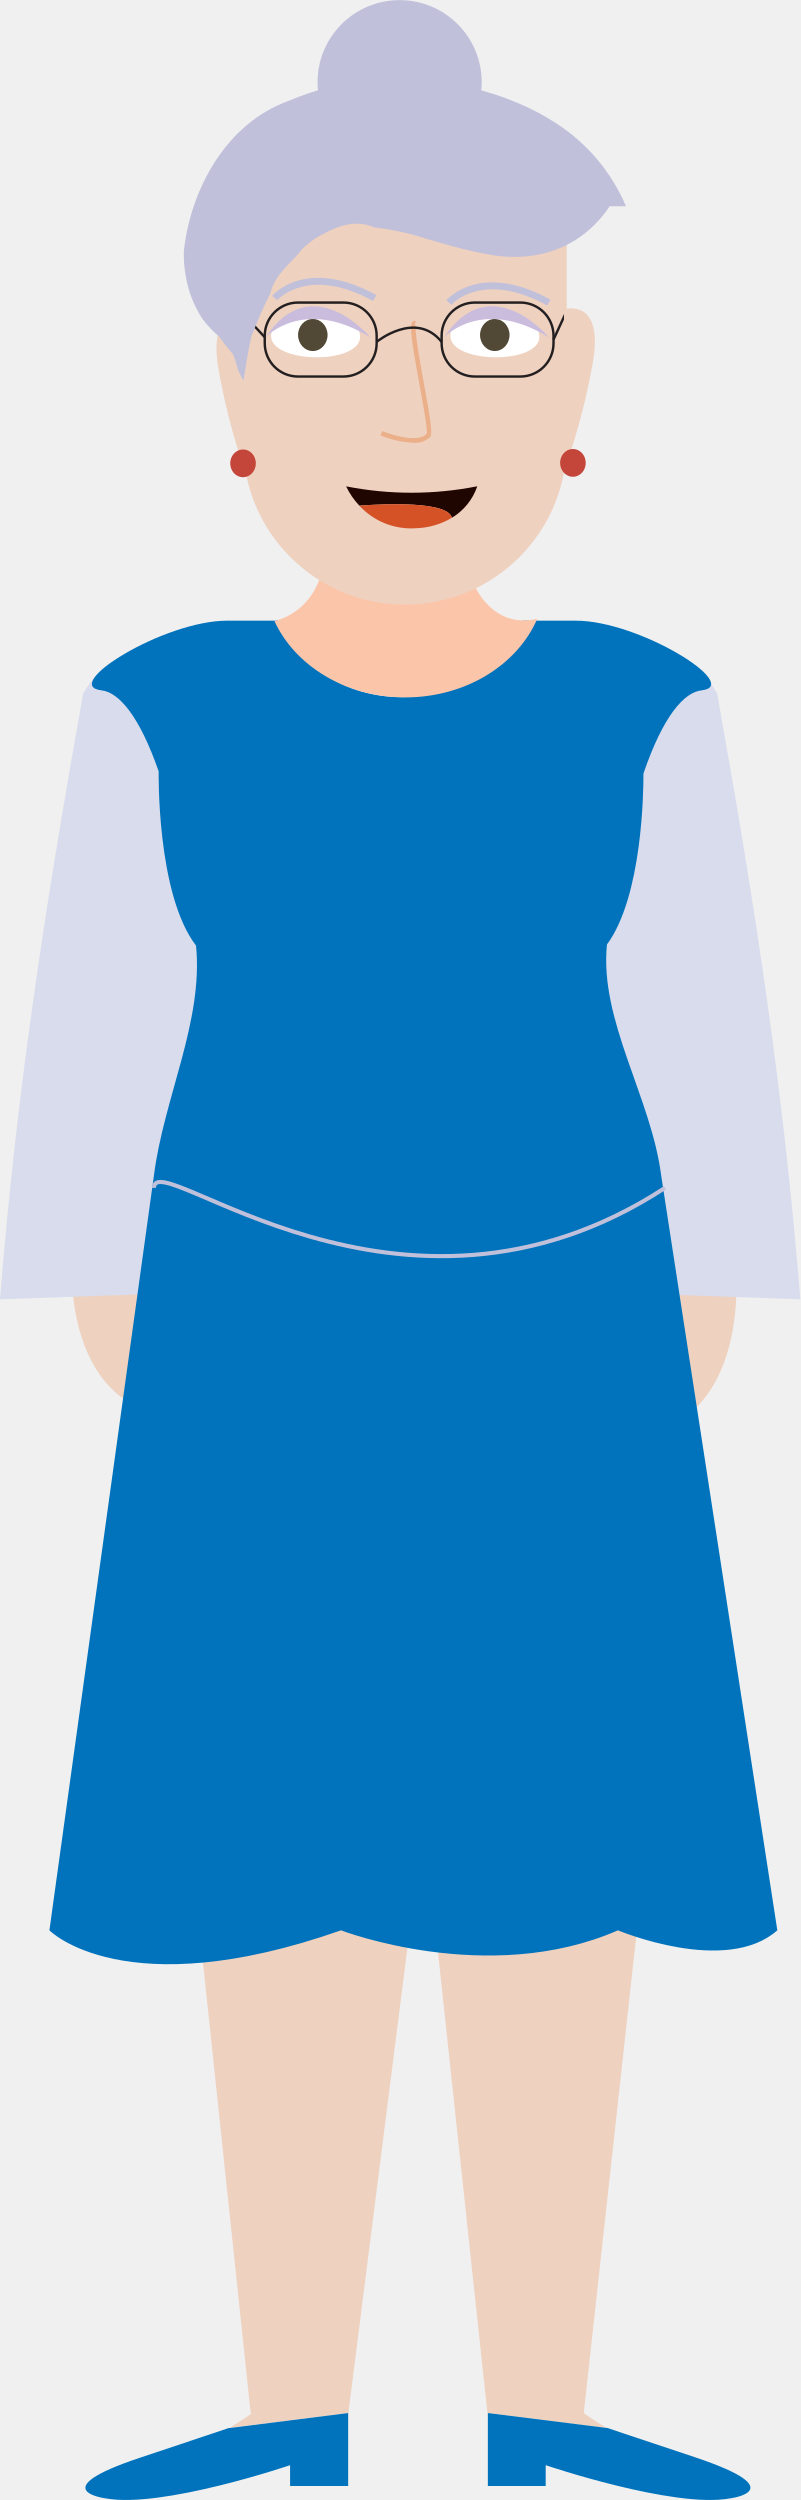
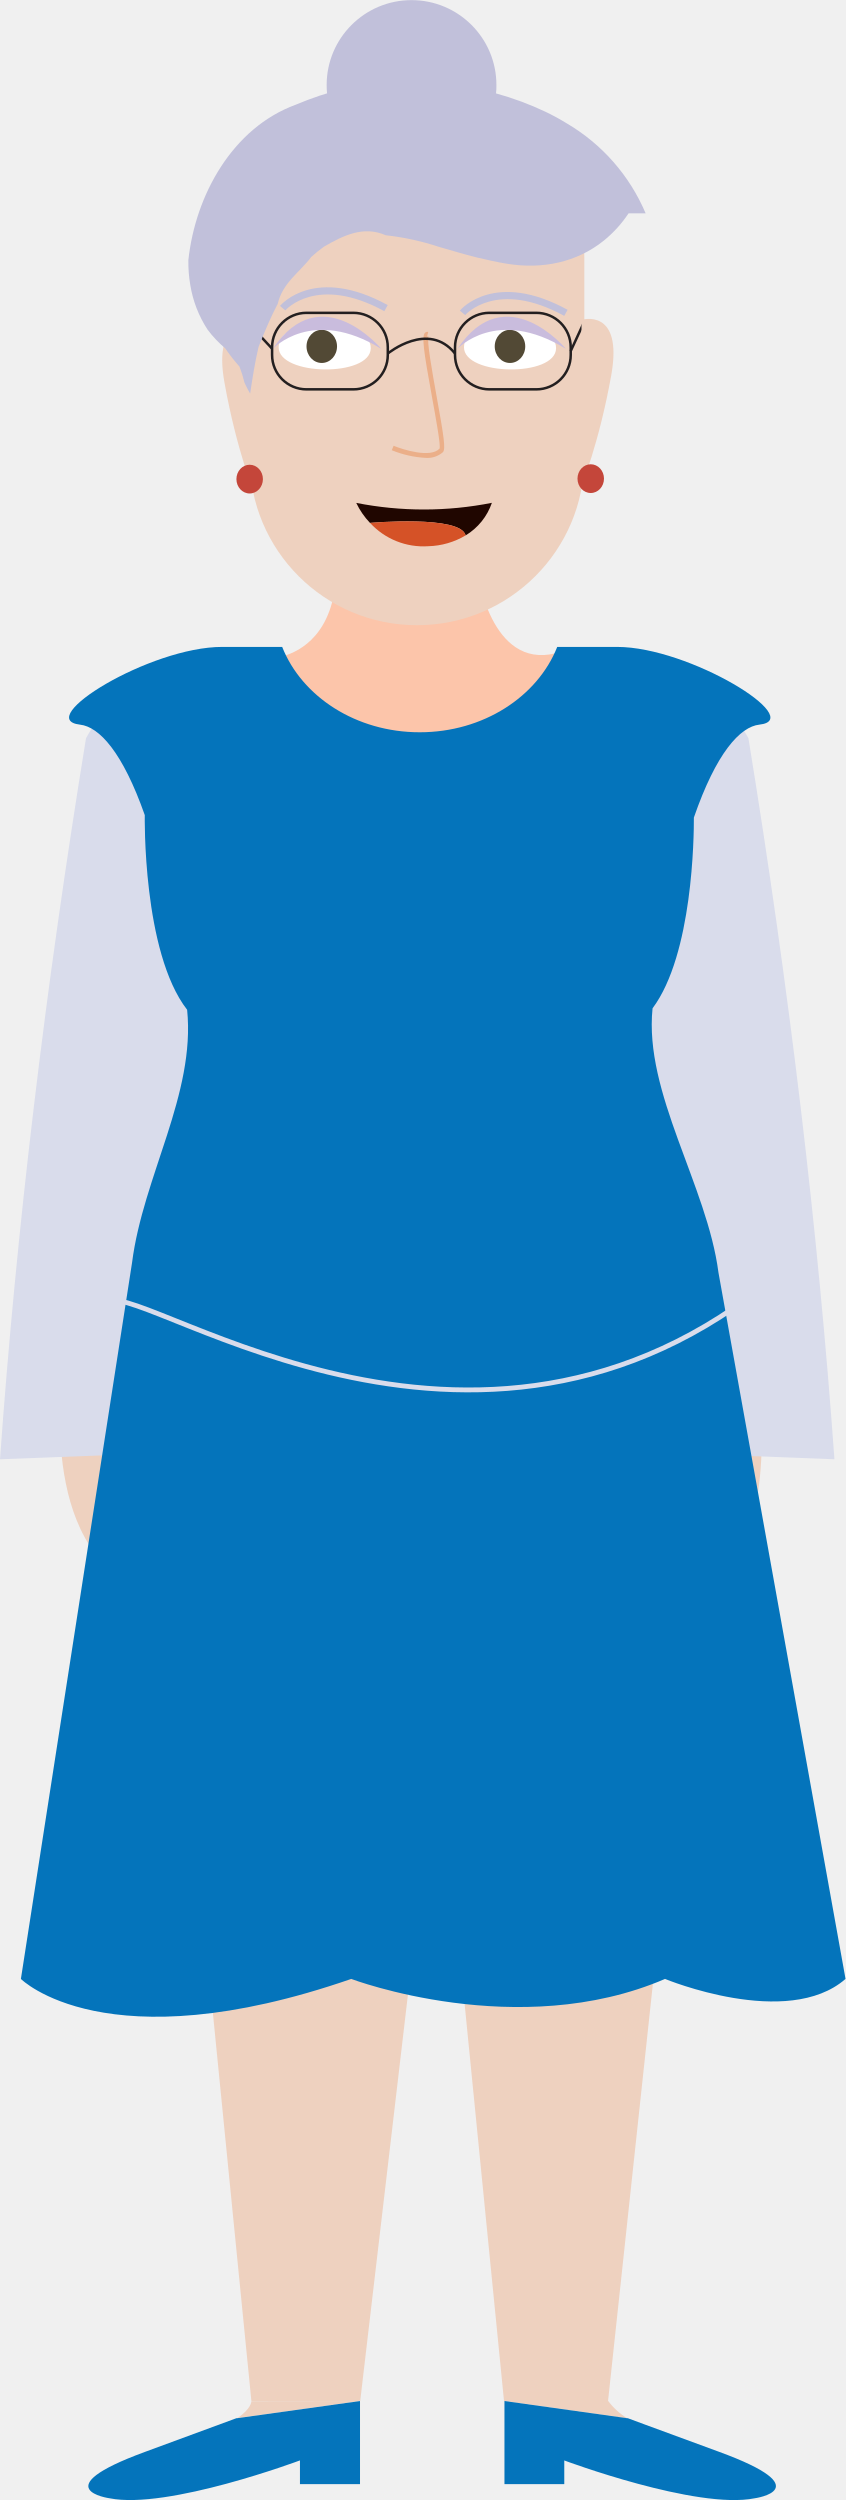
- <svg xmlns="http://www.w3.org/2000/svg" viewBox="0 0 206.7 645.68">
+ <svg xmlns="http://www.w3.org/2000/svg" viewBox="0 0 211.19 624.43">
  <defs>
-     <style>.cls-1{fill:#eed1bf;}.cls-2{fill:#d8dcec;}.cls-3{fill:#0073bc;}.cls-11,.cls-4{fill:none;stroke-miterlimit:10;}.cls-4{stroke:#c1c0db;stroke-width:1.06px;}.cls-5{fill:#fbc5aa;}.cls-6{fill:#fff;}.cls-7{fill:#514835;}.cls-8{fill:#cabcdc;}.cls-9{fill:#ebaf89;}.cls-10{fill:#c1c0db;}.cls-11{stroke:#231f20;stroke-width:0.63px;}.cls-12{fill:#c4463a;}.cls-13{fill:#200600;}.cls-14{fill:#d55227;}</style>
+     <style>.cls-1{fill:#eed1bf;}.cls-2{fill:#fcc5aa;}.cls-3{fill:#d9dceb;}.cls-4{fill:#0474bb;}.cls-11,.cls-5{fill:none;stroke-miterlimit:10;}.cls-5{stroke:#d9dceb;stroke-width:1.21px;}.cls-6{fill:#fff;}.cls-7{fill:#524935;}.cls-8{fill:#c9bcdd;}.cls-9{fill:#ebaf89;}.cls-10{fill:#c1c0da;}.cls-11{stroke:#231f20;stroke-width:0.63px;}.cls-12{fill:#c4463a;}.cls-13{fill:#200600;}.cls-14{fill:#d55227;}</style>
  </defs>
  <g id="Layer_2" data-name="Layer 2">
-     <g id="Avatar">
-       <path id="Koza" class="cls-1" d="M18.87,319.06S13,361.92,44.76,366.23V318Z" />
-       <path id="Koza-2" data-name="Koza" class="cls-1" d="M189.81,323.84s5.89,42.87-25.9,47.18V322.8Z" />
-       <path class="cls-2" d="M0,335.58l51.93-1.84V204.87s-12-56.33-30.45-25.76C11.26,236.13,4.16,283.48,0,335.58Z" />
-       <path class="cls-2" d="M206.7,335.58l-51.94-1.84V204.87s12-56.33,30.46-25.76C195.44,236.13,202.53,283.48,206.7,335.58Z" />
-       <polygon id="Hlace" class="cls-1" points="174.61 385.5 174.61 406.53 150.76 623.33 125.89 623.24 109.44 469.86 89.97 623.24 64.76 623.33 41.8 406.53 41.8 385.5 174.61 385.5" />
-       <path class="cls-3" d="M170.76,303.58c-2.56-20.11-16-40-14-59.64,9.19-12.47,9.44-39.83,9.42-44.14,5.11-15,10.54-21,15-21.5,10.8-1.21-16-18-32.47-18H135c-4.47,11.49-16.81,19.75-31.35,19.75s-26.87-8.26-31.35-19.75H58.7c-16.52,0-43.28,16.78-32.47,18,4.35.48,9.69,6.35,14.75,20.92,0,0-.58,31.67,9.65,45,1.95,19.52-8.32,39.32-10.87,59.33l-27,195s19.26,19.7,75.31,0c0,0,38.05,14.64,71.53,0,0,0,27.91,11.74,41.16,0Z" />
-       <path class="cls-4" d="M39.76,306.79c.17-11.19,63.39,44.78,132,0" />
-       <path id="Vrat" class="cls-5" d="M138.76,159.82c-5.1,11.84-18.42,20.3-34.07,20.3-15.37,0-28.5-8.17-33.8-19.69,4-1.06,12.58-5,13.09-18.93h35.3S122.52,163.48,138.76,159.82Z" />
-       <path id="Koza-3" data-name="Koza" class="cls-1" d="M89.92,623.22l-30.69,3.85c3.61-2.16,5.93-3.85,5.93-3.85Z" />
-       <path id="Koza-4" data-name="Koza" class="cls-1" d="M156.64,627.07,126,623.22h24.77S153,624.91,156.64,627.07Z" />
-       <path id="cevlje" class="cls-3" d="M89.92,623.22v18.84h-15v-5.37s-33.06,11.23-47.57,8.58c0,0-16.55-2.06,8.86-10.53,19-6.33,22.83-7.64,22.83-7.64l.17,0h0Z" />
-       <path id="cevlje-2" data-name="cevlje" class="cls-3" d="M188.51,645.27c-14.5,2.65-47.57-8.58-47.57-8.58v5.37H126V623.22l30.69,3.85h0l.17,0s3.83,1.31,22.84,7.64C205.06,643.21,188.51,645.27,188.51,645.27Z" />
-       <path id="Koza-5" data-name="Koza" class="cls-1" d="M100.47,26.6h8.2a37.7,37.7,0,0,1,37.7,37.7v50.06a41.8,41.8,0,0,1-41.8,41.8h0a41.8,41.8,0,0,1-41.8-41.8V64.3A37.7,37.7,0,0,1,100.47,26.6Z" />
-       <path class="cls-6" d="M93,87c.09-8-22.94-8.35-23-.31C69.91,93.93,92.94,94.24,93,87Z" />
-       <path class="cls-6" d="M139.31,87c.09-8-22.94-8.35-23-.31C116.2,93.93,139.23,94.24,139.31,87Z" />
-       <ellipse class="cls-7" cx="80.79" cy="86.52" rx="3.81" ry="4.14" />
-       <ellipse class="cls-7" cx="127.79" cy="86.52" rx="3.81" ry="4.14" />
-       <path id="Oci" class="cls-8" d="M68.56,87.14s9.78-10.67,27.09,0C95.65,87.14,80.6,69.06,68.56,87.14Z" />
-       <path id="Oci-2" data-name="Oci" class="cls-8" d="M114.67,87.14s9.78-10.67,27.09,0C141.76,87.14,126.71,69.06,114.67,87.14Z" />
+     <g id="Layer_1-2" data-name="Layer 1">
+       <path id="Koza" class="cls-1" d="M15.41,346.3S9.52,393.48,41.3,398.22V345.15Z" />
+       <path id="Koza-2" data-name="Koza" class="cls-1" d="M189.81,351.57s5.89,47.18-25.9,51.92V350.42Z" />
+       <path id="Vrat" class="cls-2" d="M138.76,163.17c-5.1,13-18.42,22.34-34.07,22.34-15.37,0-28.5-9-33.8-21.68,4-1.16,12.58-5.44,13.09-20.83h35.3S122.52,167.19,138.76,163.17Z" />
+       <path class="cls-3" d="M0,364.49l51.93-2V212.76s-12-62-30.45-28.36Q6.15,278.54,0,364.49Z" />
+       <path class="cls-3" d="M208.42,364.49l-51.94-2V212.76s12-62,30.46-28.36Q202.27,278.54,208.42,364.49Z" />
+       <path id="Koza-3" data-name="Koza" class="cls-1" d="M89.92,599.71,59.23,604c3.61-2.38,3.56-4.25,3.56-4.25Z" />
+       <path id="Koza-4" data-name="Koza" class="cls-1" d="M156.64,604,126,599.71h25.92A16.68,16.68,0,0,0,156.64,604Z" />
+       <path id="cevlje" class="cls-4" d="M89.92,599.71v20.75h-15v-5.92S41.87,626.91,27.36,624c0,0-16.55-2.27,8.86-11.59,19-7,22.83-8.41,22.83-8.41l.17,0h0Z" />
+       <path id="cevlje-2" data-name="cevlje" class="cls-4" d="M188.51,624c-14.5,2.92-47.57-9.45-47.57-9.45v5.92H126V599.71L156.64,604h0l.17,0s3.83,1.44,22.84,8.41C205.06,621.72,188.51,624,188.51,624Z" />
+       <polygon id="Hlace" class="cls-1" points="174.61 359.79 174.61 388.21 151.87 599.71 125.89 599.71 109.44 433.95 89.97 599.71 62.79 599.71 41.8 388.21 41.8 359.79 174.61 359.79" />
+       <path id="Obleka" class="cls-4" d="M179.45,317.85c-2.81-21.72-18.64-44.86-16.46-66,10.06-13.46,10.34-43,10.32-47.65,5.6-16.18,11.54-22.68,16.38-23.21,11.84-1.3-17.48-19.41-35.57-19.41H139.18c-4.9,12.4-18.43,21.32-34.35,21.32s-29.44-8.92-34.35-21.32H55.55C37.45,161.54,8.13,179.65,20,181c4.78.53,10.63,6.87,16.16,22.59,0,0-.63,34.19,10.58,48.62,2.13,21.07-11,41.59-13.76,63.19L5.22,494.28s21.11,21.26,82.51,0c0,0,41.69,15.8,78.37,0,0,0,30.57,12.67,45.09,0Z" />
+       <path class="cls-5" d="M26.21,326.56c.18-13.08,81,52.32,157.25,0" />
+       <path id="Koza-5" data-name="Koza" class="cls-1" d="M100.05,26.6h8.2a37.7,37.7,0,0,1,37.7,37.7v50.06a41.8,41.8,0,0,1-41.8,41.8h0a41.8,41.8,0,0,1-41.8-41.8V64.3a37.7,37.7,0,0,1,37.7-37.7Z" />
+       <path class="cls-6" d="M92.6,87c.1-8-22.93-8.35-23-.31C69.49,93.93,92.52,94.24,92.6,87Z" />
+       <path class="cls-6" d="M138.89,87c.09-8-22.94-8.35-23-.31C115.78,93.93,138.81,94.24,138.89,87Z" />
+       <ellipse class="cls-7" cx="80.37" cy="86.52" rx="3.81" ry="4.14" />
+       <ellipse class="cls-7" cx="127.38" cy="86.52" rx="3.81" ry="4.14" />
+       <path id="Oci" class="cls-8" d="M68.14,87.14s9.79-10.67,27.1,0C95.24,87.14,80.19,69.06,68.14,87.14Z" />
+       <path id="Oci-2" data-name="Oci" class="cls-8" d="M114.25,87.14s9.79-10.67,27.1,0C141.35,87.14,126.29,69.06,114.25,87.14Z" />
      <g id="Nos">
-         <path class="cls-9" d="M106.68,114.36a25.86,25.86,0,0,1-8.42-1.91l.47-1.11c2.43,1,9.24,3.13,11.47.7.32-.83-.91-7.54-1.9-12.94-2.1-11.49-2.61-15.2-1.7-16a.82.82,0,0,1,.78-.19l-.3,1.16a.39.39,0,0,0,.38-.14c-.54,1,.94,9.1,2,15,1.86,10.16,2.29,13.22,1.6,14A5.8,5.8,0,0,1,106.68,114.36Z" />
+         <path class="cls-9" d="M106.26,114.36a25.77,25.77,0,0,1-8.41-1.91l.46-1.11c2.44,1,9.25,3.13,11.48.7.31-.83-.92-7.54-1.9-12.94-2.1-11.49-2.61-15.2-1.71-16a.82.82,0,0,1,.78-.19l-.3,1.16a.39.39,0,0,0,.38-.14c-.53,1,.95,9.1,2,15,1.85,10.16,2.29,13.22,1.6,14A5.83,5.83,0,0,1,106.26,114.36Z" />
      </g>
-       <path id="Obrve" class="cls-10" d="M96.37,77.73c-16.87-9.24-24.67-.29-24.74-.2l-1.34-1.12c.36-.42,8.81-10.12,26.91-.21Z" />
-       <path id="Obrve-2" data-name="Obrve" class="cls-10" d="M141.35,78.9c-16.87-9.24-24.67-.29-24.74-.2l-1.34-1.12c.35-.42,8.81-10.12,26.91-.2Z" />
+       <path id="Obrve" class="cls-10" d="M96,77.73c-16.86-9.24-24.66-.29-24.74-.2l-1.33-1.12c.35-.42,8.8-10.12,26.91-.21Z" />
+       <path id="Obrve-2" data-name="Obrve" class="cls-10" d="M140.93,78.9c-16.86-9.24-24.67-.29-24.74-.2l-1.33-1.12c.35-.42,8.81-10.12,26.91-.2Z" />
      <g id="ocala">
-         <rect class="cls-11" x="114.06" y="78.14" width="28.9" height="19.11" rx="8.59" />
-         <rect class="cls-11" x="68.38" y="78.14" width="28.9" height="19.11" rx="8.59" />
-         <path class="cls-11" d="M97.27,88.3s10.1-8.28,16.79,0" />
-         <line class="cls-11" x1="62.77" y1="81.06" x2="68.38" y2="87.09" />
-         <line class="cls-11" x1="146.36" y1="80.3" x2="142.96" y2="87.7" />
+         <rect class="cls-11" x="113.65" y="78.14" width="28.9" height="19.11" rx="8.59" />
+         <rect class="cls-11" x="67.96" y="78.14" width="28.9" height="19.11" rx="8.59" />
+         <path class="cls-11" d="M96.86,88.3S107,80,113.65,88.3" />
+         <line class="cls-11" x1="62.36" y1="81.06" x2="67.96" y2="87.09" />
+         <line class="cls-11" x1="145.95" y1="80.3" x2="142.54" y2="87.7" />
      </g>
-       <path id="Koza-6" data-name="Koza" class="cls-1" d="M145.66,79.89s10.48-3.19,7.43,13.86-7.43,27.6-7.43,27.6Z" />
-       <path id="Koza-7" data-name="Koza" class="cls-1" d="M63.9,81.67s-10.48-3.18-7.43,13.87,7.43,27.6,7.43,27.6Z" />
-       <ellipse id="Uhani" class="cls-12" cx="62.77" cy="119.67" rx="3.31" ry="3.59" />
-       <ellipse id="Uhani-2" data-name="Uhani" class="cls-12" cx="147.97" cy="119.55" rx="3.31" ry="3.59" />
-       <path class="cls-13" d="M123.27,125.59a15.23,15.23,0,0,1-6.56,8.14c-1.23-5.12-23.8-3.13-23.88-3.12a19.27,19.27,0,0,1-3.44-5A87.28,87.28,0,0,0,123.27,125.59Z" />
-       <path class="cls-14" d="M116.71,133.73h0a19.2,19.2,0,0,1-9.32,2.7,18.1,18.1,0,0,1-14.56-5.82C92.91,130.6,115.48,128.61,116.71,133.73Z" />
-       <polygon class="cls-13" points="92.83 130.61 92.84 130.61 92.84 130.61 92.83 130.61" />
-       <path id="Lasje2" class="cls-10" d="M161.68,53.28h-4.23a30.23,30.23,0,0,1-6.15,6.8c-6.82,5.5-15.41,7.19-24,5.83-2.49-.37-5.09-1-7.73-1.6q-2.36-.59-4.74-1.28L110,61.64c-2-.68-4.2-1.26-6.42-1.76a64.2,64.2,0,0,0-6.82-1.12c-5.55-2.45-10.6.07-15.41,2.85a31,31,0,0,0-3.18,2.57c-2.93,3.89-7.13,6.42-8.38,11.7-.91,1.72-1.74,3.49-2.52,5.3S65.75,84.81,65,86.65c-.46,1.93-.85,3.91-1.18,5.86s-.64,3.91-.92,5.8c0,0-.61-1-1.42-2.75a33.24,33.24,0,0,0-1.25-4A44.49,44.49,0,0,1,56.67,87a28.08,28.08,0,0,1-4.38-4.63,28.79,28.79,0,0,1-4.35-11.23,31.92,31.92,0,0,1-.47-6.19c1.73-16.18,11-33,26.8-38.79,2-.85,4-1.61,6-2.27.62-.2,1.22-.39,1.84-.57-.06-.69-.1-1.38-.1-2.09a21.2,21.2,0,0,1,42.4,0,20.8,20.8,0,0,1-.1,2.1,75,75,0,0,1,12.32,4.57,56.13,56.13,0,0,1,5.34,2.9A47.68,47.68,0,0,1,161.68,53.28Z" />
+       <path id="Koza-6" data-name="Koza" class="cls-1" d="M145.24,79.89s10.49-3.19,7.43,13.86-7.43,27.6-7.43,27.6Z" />
+       <path id="Koza-7" data-name="Koza" class="cls-1" d="M63.49,81.67S53,78.49,56.06,95.54s7.43,27.6,7.43,27.6Z" />
+       <ellipse id="Uhani" class="cls-12" cx="62.36" cy="119.67" rx="3.31" ry="3.59" />
+       <ellipse id="Uhani-2" data-name="Uhani" class="cls-12" cx="147.55" cy="119.55" rx="3.31" ry="3.59" />
+       <path class="cls-13" d="M122.86,125.59a15.29,15.29,0,0,1-6.56,8.14c-1.24-5.12-23.8-3.13-23.88-3.12a19,19,0,0,1-3.44-5A87.28,87.28,0,0,0,122.86,125.59Z" />
+       <path class="cls-14" d="M116.3,133.73h0a19.17,19.17,0,0,1-9.32,2.7,18.09,18.09,0,0,1-14.55-5.82C92.5,130.6,115.06,128.61,116.3,133.73Z" />
+       <polygon class="cls-13" points="92.42 130.61 92.42 130.61 92.42 130.61 92.42 130.61" />
+       <path id="Lasje" class="cls-10" d="M161.26,53.28H157a30.27,30.27,0,0,1-6.16,6.8c-6.81,5.5-15.41,7.19-24,5.83-2.49-.37-5.08-1-7.72-1.6q-2.36-.59-4.74-1.28l-4.81-1.39a65.25,65.25,0,0,0-6.42-1.76,64,64,0,0,0-6.81-1.12c-5.56-2.45-10.6.07-15.42,2.85a32,32,0,0,0-3.17,2.57c-2.94,3.89-7.14,6.42-8.38,11.7-.91,1.72-1.74,3.49-2.53,5.3s-1.53,3.63-2.26,5.47c-.46,1.93-.84,3.91-1.18,5.86s-.64,3.91-.92,5.8c0,0-.61-1-1.42-2.75a30,30,0,0,0-1.25-4A44.49,44.49,0,0,1,56.25,87a28.5,28.5,0,0,1-4.38-4.63,28.79,28.79,0,0,1-4.35-11.23,33.57,33.57,0,0,1-.47-6.19c1.74-16.18,11-33,26.8-38.79q3-1.27,6-2.27c.61-.2,1.22-.39,1.84-.57a20.6,20.6,0,0,1-.1-2.09,21.2,21.2,0,1,1,42.4,0c0,.71,0,1.41-.1,2.1a75.68,75.68,0,0,1,12.32,4.57,56,56,0,0,1,5.33,2.9A47.58,47.58,0,0,1,161.26,53.28Z" />
    </g>
  </g>
</svg>
